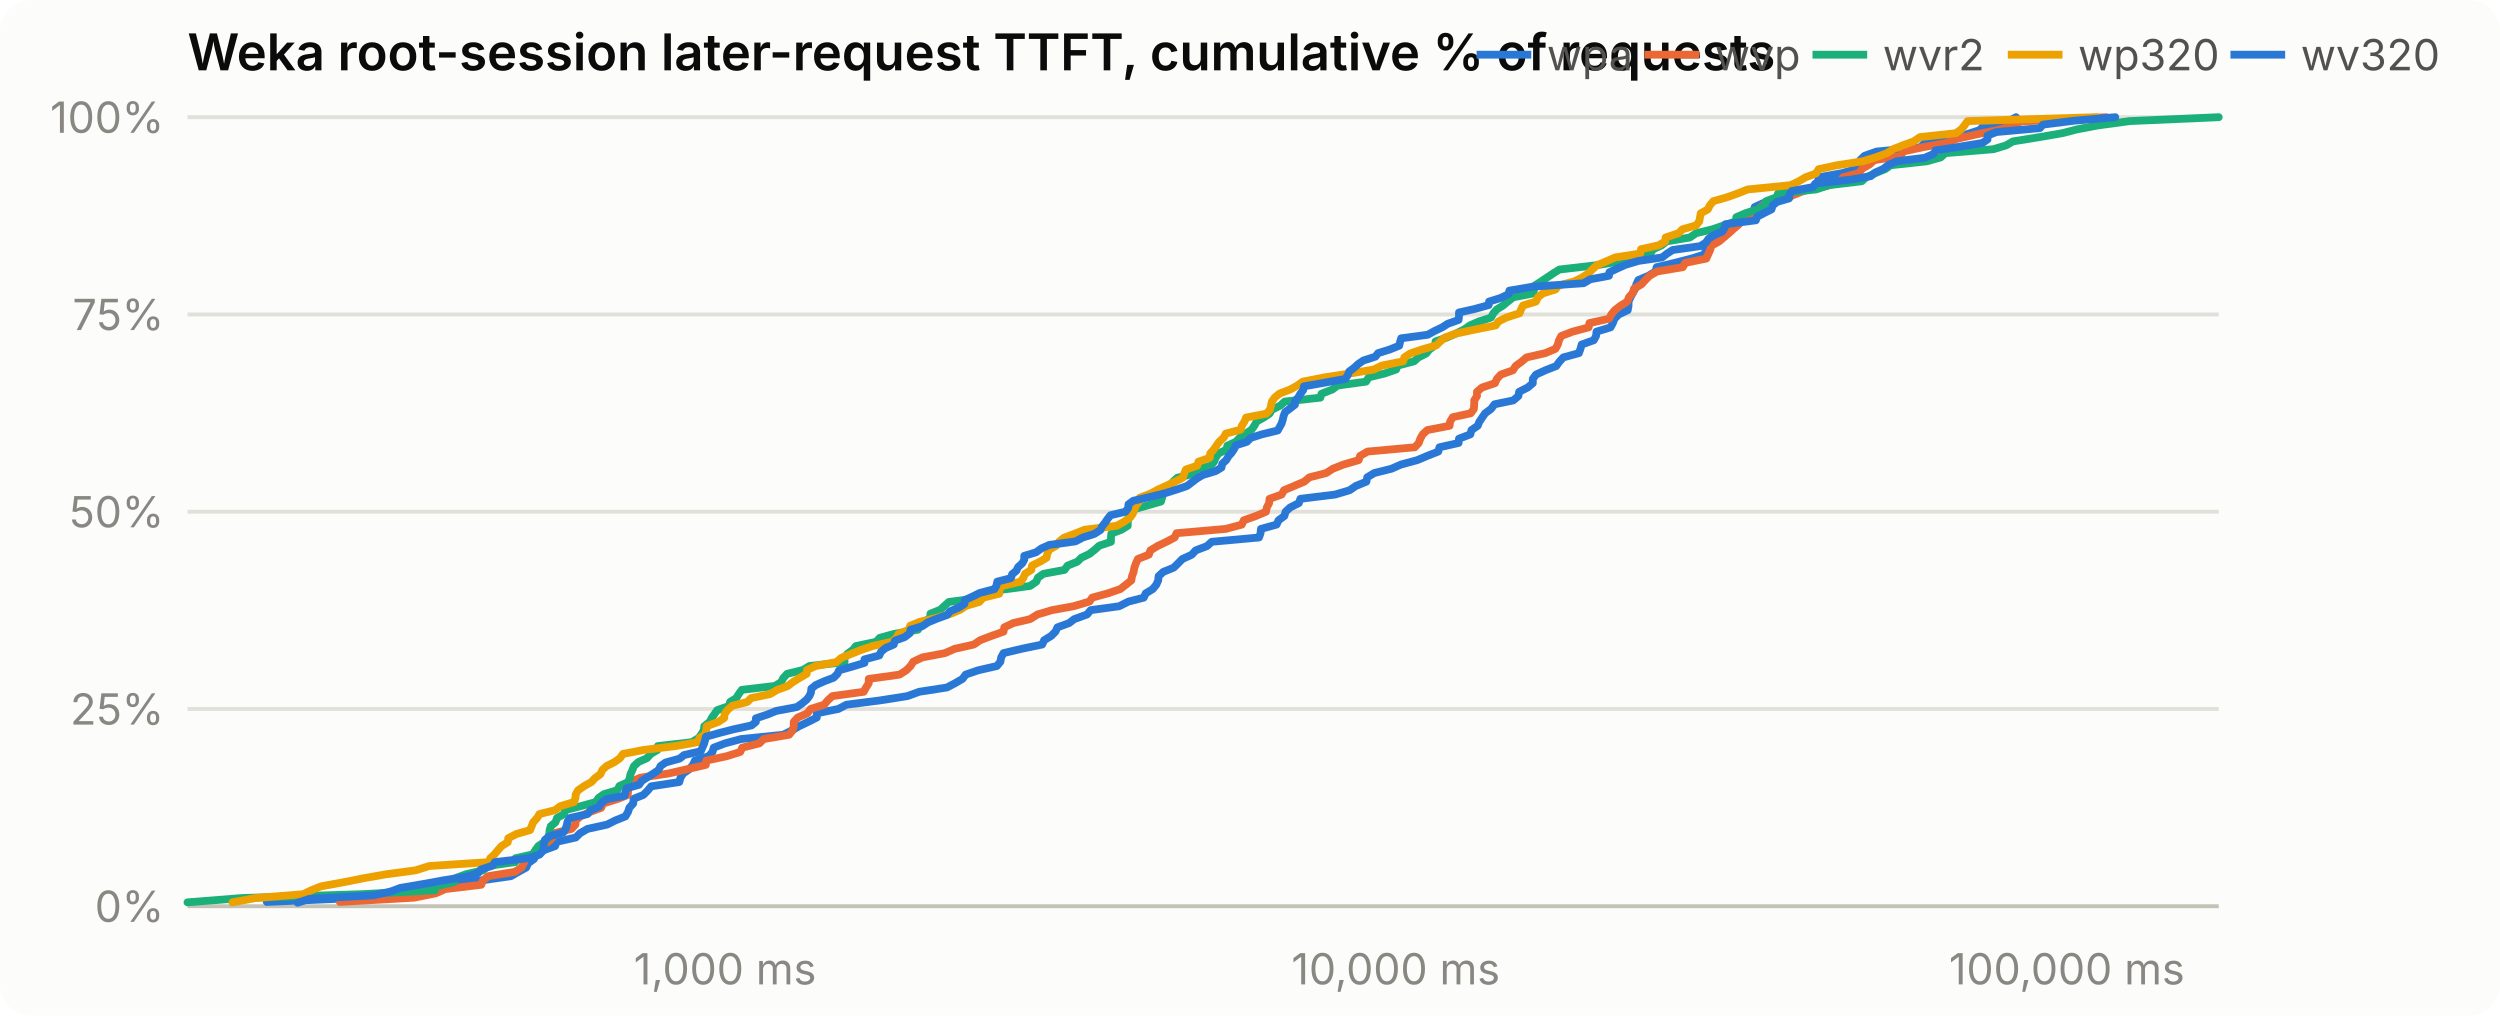
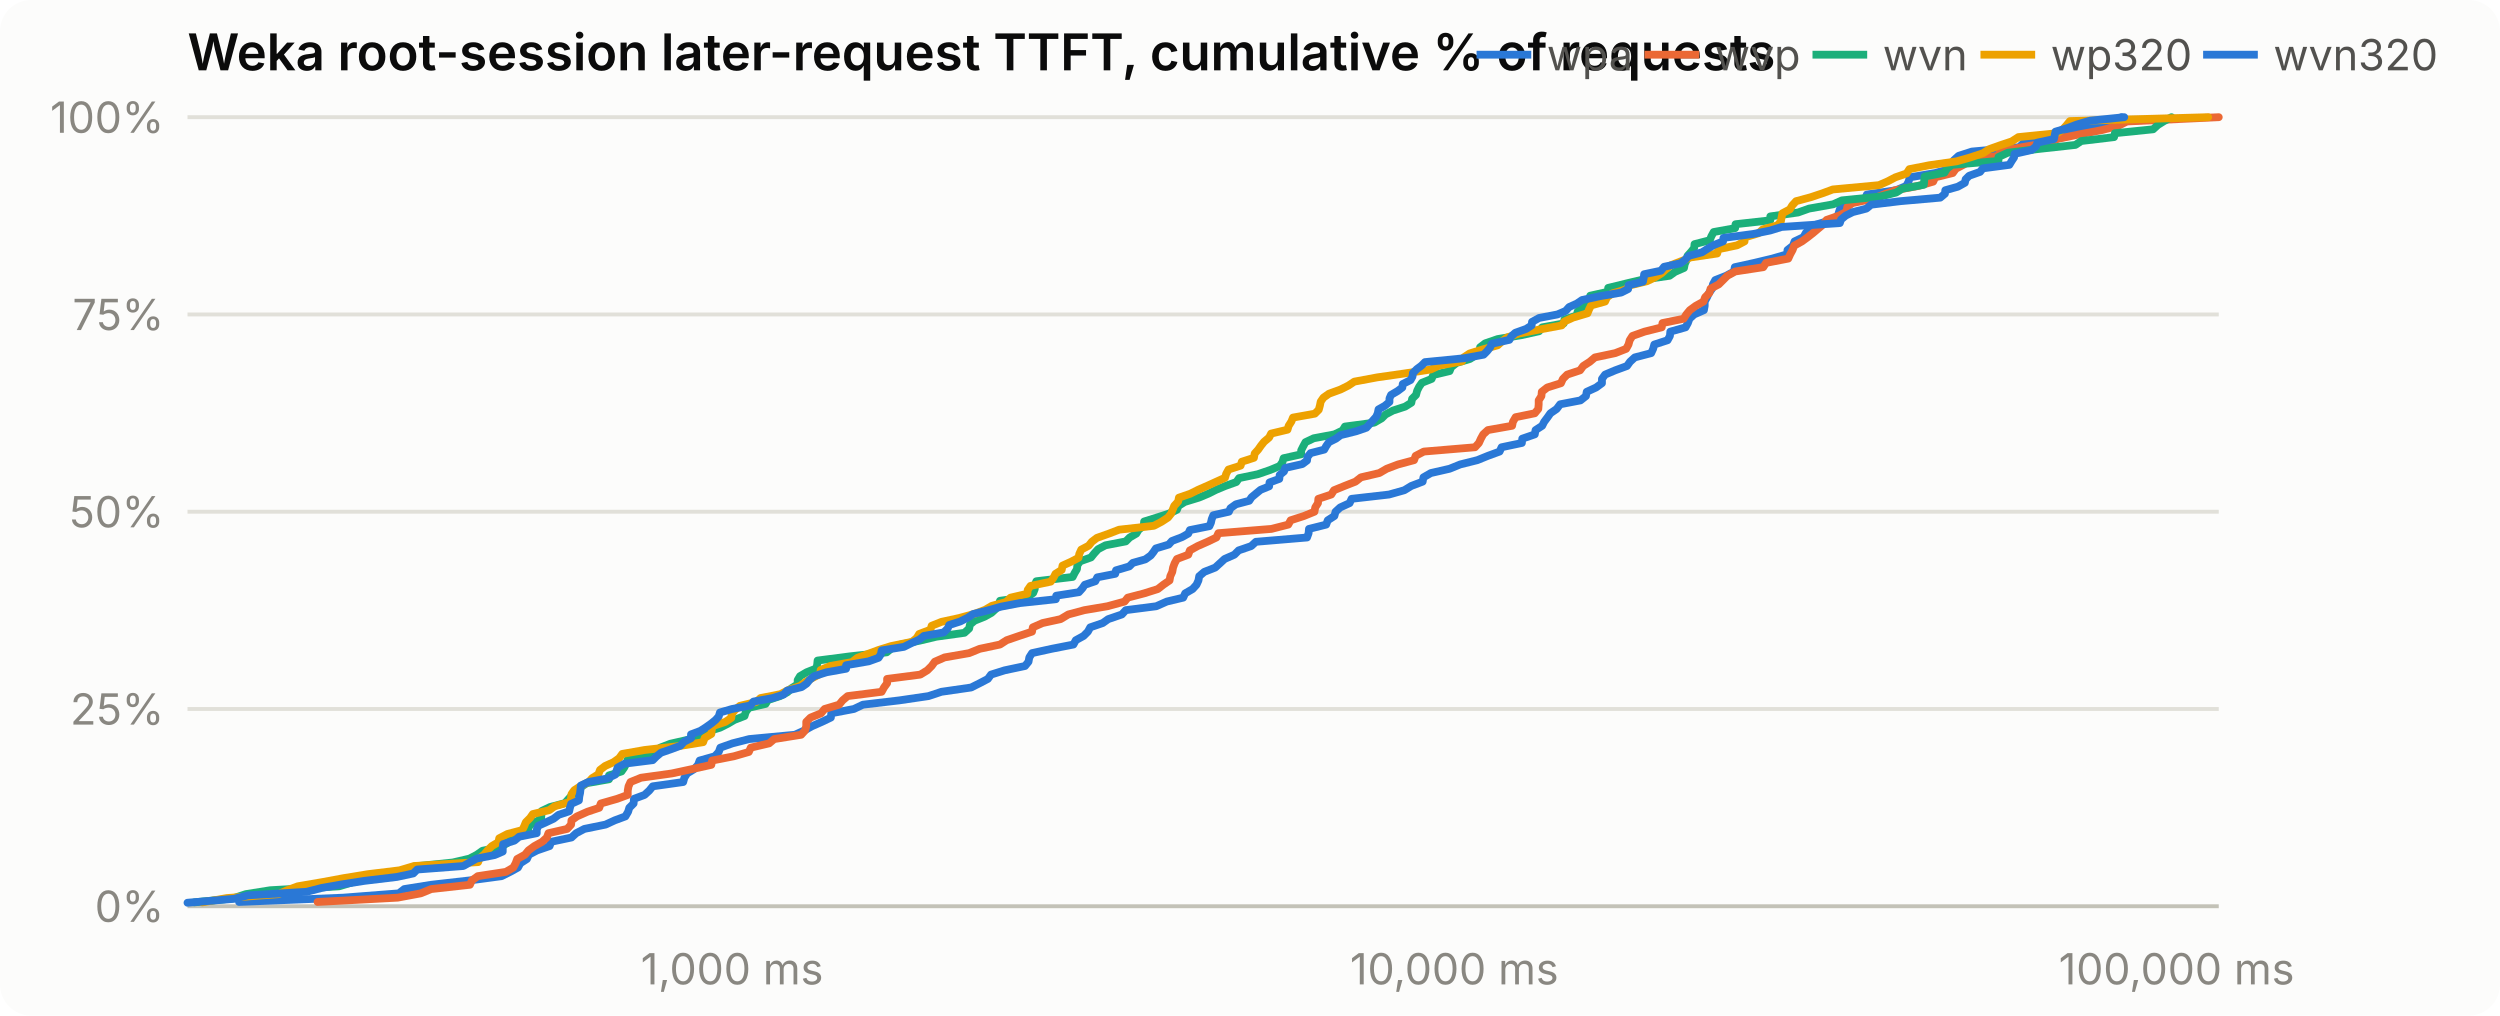
<svg xmlns="http://www.w3.org/2000/svg" viewBox="0 0 640 260" width="640" height="260" font-family="system-ui, -apple-system, Segoe UI, sans-serif" role="img" aria-label="Weka root-session later-request TTFT, cumulative % of requests">
  <rect width="640" height="260" rx="8" fill="#fcfcfb" />
  <text x="48" y="18" font-size="13" font-weight="600" fill="#0b0b0b">Weka root-session later-request TTFT, cumulative % of requests</text>
-   <line x1="571" x2="585" y1="14" y2="14" stroke="#2a78d6" stroke-width="2" />
-   <text x="589" y="18" font-size="11" fill="#52514e">wv320</text>
-   <line x1="514" x2="528" y1="14" y2="14" stroke="#eda100" stroke-width="2" />
-   <text x="532" y="18" font-size="11" fill="#52514e">wp320</text>
+   <line x1="564" x2="578" y1="14" y2="14" stroke="#2a78d6" stroke-width="2" />
+   <text x="582" y="18" font-size="11" fill="#52514e">wvn320</text>
+   <line x1="507" x2="521" y1="14" y2="14" stroke="#eda100" stroke-width="2" />
+   <text x="525" y="18" font-size="11" fill="#52514e">wp320</text>
  <line x1="464" x2="478" y1="14" y2="14" stroke="#1baf7a" stroke-width="2" />
-   <text x="482" y="18" font-size="11" fill="#52514e">wvr2</text>
+   <text x="482" y="18" font-size="11" fill="#52514e">wvn</text>
  <line x1="421" x2="435" y1="14" y2="14" stroke="#eb6834" stroke-width="2" />
  <text x="439" y="18" font-size="11" fill="#52514e">wvp</text>
  <line x1="378" x2="392" y1="14" y2="14" stroke="#2a78d6" stroke-width="2" />
  <text x="396" y="18" font-size="11" fill="#52514e">wpa</text>
  <line x1="48" x2="568" y1="232.0" y2="232.0" stroke="#c3c2b7" stroke-width="1" />
  <text x="42" y="236.0" text-anchor="end" font-size="11" fill="#898781">0%</text>
  <line x1="48" x2="568" y1="181.5" y2="181.5" stroke="#e1e0d9" stroke-width="1" />
  <text x="42" y="185.5" text-anchor="end" font-size="11" fill="#898781">25%</text>
  <line x1="48" x2="568" y1="131.0" y2="131.0" stroke="#e1e0d9" stroke-width="1" />
  <text x="42" y="135.0" text-anchor="end" font-size="11" fill="#898781">50%</text>
  <line x1="48" x2="568" y1="80.5" y2="80.5" stroke="#e1e0d9" stroke-width="1" />
  <text x="42" y="84.5" text-anchor="end" font-size="11" fill="#898781">75%</text>
  <line x1="48" x2="568" y1="30.0" y2="30.0" stroke="#e1e0d9" stroke-width="1" />
  <text x="42" y="34.0" text-anchor="end" font-size="11" fill="#898781">100%</text>
-   <text x="185.6" y="252" text-anchor="middle" font-size="11" fill="#898781">1,000 ms</text>
-   <text x="357.3" y="252" text-anchor="middle" font-size="11" fill="#898781">10,000 ms</text>
-   <text x="529.1" y="252" text-anchor="middle" font-size="11" fill="#898781">100,000 ms</text>
-   <path d="M68.3,230.9L93.1,229.8L106.3,228.7L107.6,227.6L114.0,226.5L123.0,225.4L130.8,224.3L132.7,223.2L134.7,222.1L135.2,221.0L136.7,219.9L137.2,218.8L139.1,217.7L142.1,216.6L142.5,215.5L147.4,214.4L148.5,213.3L150.4,212.2L155.4,211.1L157.6,210.0L160.1,209.0L160.8,207.8L161.1,206.8L162.1,205.7L162.2,204.5L164.7,203.5L165.8,202.4L166.7,201.3L173.9,200.2L174.2,199.1L174.9,198.0L176.5,196.9L177.4,195.8L177.9,194.7L181.4,193.6L182.4,192.5L182.7,191.4L185.6,190.3L189.7,189.2L200.5,188.1L202.7,187.0L204.6,185.9L206.9,184.8L209.1,183.7L209.1,182.6L214.6,181.5L216.7,180.4L225.3,179.3L232.3,178.2L235.3,177.1L242.4,176.0L244.5,174.9L246.4,173.8L247.2,172.7L250.4,171.6L255.2,170.5L256.1,169.4L256.3,168.3L256.9,167.2L261.5,166.1L266.8,165.0L267.3,163.9L269.1,162.8L270.2,161.7L270.7,160.6L273.7,159.5L275.0,158.5L278.3,157.3L279.2,156.2L286.5,155.2L288.9,154.0L292.8,153.0L293.3,151.9L295.1,150.8L296.0,149.7L296.5,148.6L296.6,147.5L297.8,146.4L300.5,145.3L301.6,144.2L302.7,143.1L305.1,142.0L306.1,140.9L309.0,139.8L310.2,138.7L322.3,137.6L322.7,136.5L322.8,135.4L326.8,134.3L327.3,133.2L328.8,132.1L329.1,131.0L330.3,129.9L332.5,128.8L332.9,127.7L341.8,126.6L345.5,125.5L347.1,124.4L349.8,123.3L350.0,122.2L351.8,121.1L356.2,120.0L358.7,118.9L362.8,117.8L365.4,116.7L368.2,115.6L368.5,114.5L373.4,113.4L373.5,112.3L376.4,111.2L376.7,110.1L378.3,109.0L378.7,108.0L379.5,106.8L380.2,105.8L381.7,104.7L382.6,103.5L387.4,102.5L388.7,101.4L388.9,100.3L391.1,99.2L392.4,98.1L392.4,97.0L393.2,95.9L395.6,94.8L398.4,93.7L399.2,92.6L400.2,91.5L404.2,90.4L404.6,89.3L404.9,88.2L408.0,87.1L408.6,86.0L408.7,84.9L412.3,83.8L412.9,82.7L413.3,81.6L414.4,80.5L416.7,79.4L416.9,78.3L416.9,77.2L417.4,76.1L418.0,75.0L418.6,73.9L418.9,72.8L419.4,71.7L422.0,70.6L423.8,69.5L424.1,68.4L428.7,67.3L433.0,66.2L436.5,65.1L436.6,64.0L437.9,62.9L438.2,61.8L440.4,60.7L441.0,59.6L441.9,58.5L443.4,57.5L447.1,56.3L448.6,55.2L448.9,54.2L449.2,53.0L451.4,52.0L455.1,50.9L455.4,49.8L462.4,48.7L464.9,47.6L465.4,46.5L465.6,45.4L471.7,44.3L475.3,43.2L475.9,42.1L476.2,41.0L477.3,39.9L480.4,38.8L491.7,37.7L492.7,36.6L497.3,35.5L503.4,34.4L506.8,33.3L507.8,32.2L514.1,31.1L516.1,30.0" fill="none" stroke="#2a78d6" stroke-width="2" stroke-linejoin="round" stroke-linecap="round" />
-   <path d="M87.0,230.9L106.0,229.8L111.5,228.7L114.0,227.6L123.2,226.5L123.6,225.4L125.0,224.3L131.8,223.2L133.5,222.1L134.1,221.0L134.4,219.9L136.3,218.8L137.1,217.7L138.6,216.6L140.4,215.5L141.5,214.4L141.9,213.3L146.3,212.2L147.3,211.1L147.4,210.0L148.6,209.0L151.2,207.8L153.9,206.8L154.4,205.7L158.2,204.5L160.7,203.5L160.8,202.4L160.9,201.3L161.4,200.2L163.9,199.1L171.2,198.0L176.0,196.9L180.7,195.8L180.8,194.7L186.0,193.6L189.5,192.5L190.0,191.4L194.4,190.3L195.5,189.2L202.0,188.1L202.9,187.0L203.2,185.9L203.2,184.8L204.2,183.7L206.7,182.6L207.5,181.5L211.0,180.4L211.9,179.3L213.1,178.2L221.1,177.1L221.7,176.0L222.4,174.9L222.4,173.8L230.3,172.7L232.0,171.6L233.1,170.5L233.8,169.4L236.1,168.3L241.9,167.2L244.4,166.1L249.3,165.0L250.9,163.9L253.8,162.8L256.9,161.7L257.1,160.6L259.4,159.5L263.7,158.5L265.6,157.3L269.3,156.2L274.8,155.2L278.9,154.0L279.6,153.0L283.6,151.9L286.8,150.8L288.2,149.7L289.6,148.6L289.8,147.5L290.2,146.4L290.4,145.3L290.8,144.2L291.3,143.1L294.1,142.0L294.5,140.9L296.3,139.8L298.6,138.7L300.7,137.6L301.2,136.5L313.8,135.4L317.9,134.3L318.4,133.2L321.5,132.1L324.1,131.0L324.3,129.9L324.9,128.8L325.0,127.7L328.1,126.6L328.7,125.5L331.3,124.4L333.9,123.3L335.2,122.2L339.5,121.1L341.2,120.0L344.0,118.9L347.8,117.8L348.2,116.7L350.1,115.6L362.2,114.5L363.2,113.4L363.6,112.3L364.2,111.2L365.4,110.1L371.1,109.0L371.2,108.0L371.9,106.8L376.5,105.8L377.3,104.7L377.4,103.5L377.4,102.5L378.1,101.4L378.1,100.3L379.4,99.2L382.7,98.1L383.2,97.0L384.2,95.9L387.3,94.8L388.0,93.7L389.5,92.6L390.8,91.5L395.6,90.4L398.2,89.3L398.8,88.2L399.1,87.1L399.7,86.0L402.6,84.9L406.7,83.8L406.9,82.7L411.9,81.6L412.5,80.5L413.4,79.4L414.8,78.3L416.6,77.2L417.0,76.1L418.0,75.0L418.3,73.9L420.2,72.8L421.2,71.7L422.3,70.6L424.2,69.5L430.8,68.4L431.4,67.3L436.8,66.2L437.3,65.1L437.8,64.0L438.1,62.9L440.1,61.8L441.4,60.7L442.7,59.6L443.9,58.5L445.1,57.5L445.9,56.3L448.8,55.2L450.6,54.2L450.8,53.0L452.0,52.0L456.9,50.9L459.4,49.8L462.2,48.7L467.7,47.6L471.2,46.5L471.8,45.4L475.9,44.3L476.7,43.2L478.6,42.1L479.8,41.0L486.7,39.9L487.1,38.8L492.2,37.7L498.2,36.6L501.1,35.5L506.0,34.4L511.4,33.3L515.3,32.2L517.3,31.1L539.2,30.0" fill="none" stroke="#eb6834" stroke-width="2" stroke-linejoin="round" stroke-linecap="round" />
-   <path d="M48.0,231.0L61.9,229.9L92.9,228.9L111.3,227.9L111.6,226.9L116.3,225.8L116.6,224.8L119.3,223.8L123.7,222.8L124.8,221.7L131.9,220.7L132.0,219.7L136.5,218.7L137.1,217.6L137.8,216.6L139.3,215.6L140.3,214.6L140.6,213.5L140.7,212.5L141.0,211.5L142.2,210.5L142.6,209.4L144.4,208.4L144.7,207.4L148.6,206.4L152.6,205.3L153.2,204.3L154.6,203.3L158.0,202.3L158.6,201.2L160.8,200.2L161.2,199.2L161.4,198.2L161.9,197.1L162.3,196.1L163.4,195.1L165.6,194.1L166.6,193.0L168.3,192.0L168.4,191.0L177.1,190.0L178.9,188.9L179.6,187.9L180.2,186.9L180.3,185.9L181.7,184.8L182.2,183.8L182.9,182.8L183.6,181.8L186.7,180.7L186.9,179.7L188.5,178.7L189.1,177.7L189.9,176.6L198.4,175.6L200.0,174.6L200.5,173.6L201.5,172.5L205.6,171.5L207.2,170.5L216.2,169.5L216.2,168.4L216.9,167.4L218.3,166.4L219.1,165.4L224.3,164.3L225.2,163.3L228.8,162.3L235.0,161.2L235.6,160.2L236.5,159.2L238.1,158.2L238.2,157.1L240.7,156.1L241.8,155.1L242.9,154.1L251.5,153.0L253.9,152.0L256.2,151.0L263.7,150.0L265.3,148.9L265.7,147.9L267.1,146.9L272.5,145.9L273.3,144.8L275.8,143.8L276.8,142.8L278.9,141.8L280.3,140.7L281.4,139.7L284.4,138.7L284.4,137.7L284.5,136.6L287.1,135.6L288.7,134.6L288.7,133.6L288.9,132.5L289.6,131.5L289.8,130.5L293.4,129.5L297.2,128.4L297.5,127.4L297.7,126.4L299.4,125.4L299.5,124.3L300.3,123.3L301.4,122.3L305.5,121.3L306.3,120.2L310.0,119.2L310.8,118.2L311.2,117.2L311.9,116.1L314.0,115.1L314.2,114.1L316.4,113.1L317.4,112.0L318.9,111.0L320.4,110.0L321.1,109.0L321.7,107.9L323.5,106.9L325.0,105.9L325.6,104.9L327.8,103.8L328.9,102.8L338.0,101.8L338.3,100.8L341.1,99.7L342.4,98.7L349.7,97.7L350.4,96.6L354.5,95.6L357.4,94.6L357.8,93.6L362.0,92.5L363.1,91.5L365.1,90.5L365.9,89.5L367.4,88.4L367.5,87.4L370.4,86.4L372.7,85.4L374.9,84.3L376.3,83.3L378.6,82.3L381.7,81.3L382.3,80.2L383.2,79.2L384.8,78.2L386.0,77.2L387.4,76.1L392.6,75.1L392.7,74.1L392.9,73.1L394.6,72.0L396.1,71.0L397.6,70.0L399.2,69.0L408.6,67.9L415.0,66.9L417.1,65.9L422.5,64.9L423.2,63.8L425.4,62.8L426.6,61.8L432.6,60.8L434.2,59.7L438.4,58.7L441.3,57.7L444.3,56.7L444.5,55.6L446.8,54.6L449.9,53.6L451.7,52.6L452.1,51.5L454.8,50.5L455.2,49.5L464.9,48.5L468.2,47.4L476.6,46.4L477.7,45.4L479.9,44.4L482.6,43.3L484.0,42.3L493.2,41.3L496.8,40.3L498.0,39.2L510.3,38.2L513.6,37.2L515.3,36.2L522.1,35.1L527.9,34.1L531.8,33.1L537.1,32.1L545.2,31.0L568.0,30.0" fill="none" stroke="#1baf7a" stroke-width="2" stroke-linejoin="round" stroke-linecap="round" />
-   <path d="M59.5,231.0L65.4,229.9L77.7,228.9L79.7,227.9L82.2,226.9L88.2,225.8L93.2,224.8L98.9,223.8L106.4,222.8L109.9,221.7L125.2,220.7L125.5,219.7L126.6,218.7L127.5,217.6L128.4,216.6L130.0,215.6L130.1,214.6L132.2,213.5L135.7,212.5L136.1,211.5L136.5,210.5L137.5,209.4L138.1,208.4L142.1,207.4L143.4,206.4L147.0,205.3L147.3,204.3L147.4,203.3L148.0,202.3L149.6,201.2L151.4,200.2L152.3,199.2L153.7,198.2L154.2,197.1L155.3,196.1L157.3,195.1L158.7,194.1L159.5,193.0L164.7,192.0L172.9,191.0L178.6,190.0L179.1,188.9L180.6,187.9L180.8,186.9L180.9,185.9L183.9,184.8L185.4,183.8L185.5,182.8L186.2,181.8L187.4,180.7L191.3,179.7L192.3,178.7L197.1,177.7L199.0,176.6L201.7,175.6L203.0,174.6L204.6,173.6L206.5,172.5L206.6,171.5L208.8,170.5L214.1,169.5L215.4,168.4L217.9,167.4L220.4,166.4L223.3,165.4L228.3,164.3L229.5,163.3L230.0,162.3L232.7,161.2L233.0,160.2L235.4,159.2L239.6,158.2L243.4,157.1L245.8,156.1L247.3,155.1L250.7,154.1L251.7,153.0L255.8,152.0L255.8,151.0L256.6,150.0L261.3,148.9L262.0,147.9L262.4,146.9L264.0,145.9L264.2,144.8L266.2,143.8L267.9,142.8L268.1,141.8L268.6,140.7L270.4,139.7L271.1,138.7L272.3,137.7L275.2,136.6L277.7,135.6L285.9,134.6L287.7,133.6L289.3,132.5L290.0,131.5L290.4,130.5L290.8,129.5L291.6,128.4L291.8,127.4L294.5,126.4L296.3,125.4L298.7,124.3L300.8,123.3L302.8,122.3L303.1,121.3L303.6,120.2L306.5,119.2L306.8,118.2L309.7,117.2L309.8,116.1L310.7,115.1L311.4,114.1L312.1,113.1L313.3,112.0L313.8,111.0L317.6,110.0L317.9,109.0L318.6,107.9L319.0,106.9L324.2,105.9L325.1,104.9L325.4,103.8L325.6,102.8L326.3,101.8L327.5,100.8L330.3,99.7L332.1,98.7L333.5,97.7L339.1,96.6L345.6,95.6L351.7,94.6L353.7,93.6L359.2,92.5L359.5,91.5L361.0,90.5L363.9,89.5L367.7,88.4L368.7,87.4L369.9,86.4L372.7,85.4L377.9,84.3L382.9,83.3L383.6,82.3L385.6,81.3L389.0,80.2L389.4,79.2L389.9,78.2L393.2,77.2L393.7,76.1L395.0,75.1L398.2,74.1L399.0,73.1L403.1,72.0L405.1,71.0L406.6,70.0L407.6,69.0L408.8,67.9L411.2,66.9L413.5,65.9L419.9,64.9L420.1,63.8L424.6,62.8L426.3,61.8L426.4,60.8L429.7,59.7L430.7,58.7L434.2,57.7L435.0,56.7L435.2,55.6L435.4,54.6L437.2,53.6L437.7,52.6L438.6,51.5L442.1,50.5L444.9,49.5L447.4,48.5L458.4,47.4L460.5,46.4L462.2,45.4L464.9,44.4L465.6,43.3L470.3,42.3L476.8,41.3L480.1,40.3L483.1,39.2L484.6,38.2L487.1,37.2L489.9,36.2L491.5,35.1L500.7,34.1L502.1,33.1L502.9,32.1L503.7,31.0L536.7,30.0" fill="none" stroke="#eda100" stroke-width="2" stroke-linejoin="round" stroke-linecap="round" />
-   <path d="M76.2,231.1L79.2,230.1L95.6,229.2L100.1,228.2L102.5,227.3L108.4,226.3L113.3,225.4L119.6,224.4L122.4,223.5L123.1,222.6L126.1,221.6L126.7,220.7L135.2,219.7L138.1,218.8L139.0,217.8L139.2,216.9L139.2,216.0L139.5,215.0L140.6,214.1L144.2,213.1L144.8,212.2L145.1,211.2L145.3,210.3L145.9,209.4L150.4,208.4L151.1,207.5L153.4,206.5L153.9,205.6L155.2,204.6L159.9,203.7L160.1,202.7L160.4,201.8L163.6,200.9L164.3,199.9L165.7,199.0L167.3,198.0L168.6,197.1L169.1,196.1L170.4,195.2L174.0,194.2L175.1,193.3L179.4,192.3L179.8,191.4L180.2,190.5L180.5,189.5L180.7,188.6L184.3,187.6L187.8,186.7L192.4,185.7L193.5,184.8L193.5,183.9L196.5,182.9L198.7,182.0L204.0,181.0L205.3,180.1L206.5,179.1L207.2,178.2L207.6,177.3L207.7,176.3L208.8,175.4L211.0,174.4L213.4,173.5L214.4,172.5L214.8,171.6L218.0,170.7L221.3,169.7L221.3,168.8L225.1,167.8L225.5,166.9L226.7,165.9L228.8,165.0L229.1,164.0L231.6,163.1L232.9,162.1L233.1,161.2L236.1,160.3L237.6,159.3L239.8,158.4L242.5,157.4L243.2,156.5L245.5,155.5L246.9,154.6L247.0,153.6L249.0,152.7L250.8,151.8L254.6,150.8L255.1,149.9L255.3,148.9L258.8,148.0L259.1,147.0L260.2,146.1L260.6,145.2L261.7,144.2L262.2,143.3L262.2,142.3L265.2,141.4L266.6,140.4L268.6,139.5L275.3,138.6L277.2,137.6L280.1,136.7L281.7,135.7L282.1,134.8L282.9,133.8L283.5,132.9L284.3,131.9L288.1,131.0L288.8,130.1L288.9,129.1L290.1,128.2L294.5,127.2L298.1,126.3L301.3,125.3L303.9,124.4L305.2,123.4L306.4,122.5L307.9,121.6L311.2,120.6L312.7,119.7L312.9,118.7L313.9,117.8L314.5,116.8L315.3,115.9L315.9,115.0L316.4,114.0L319.2,113.1L320.2,112.1L323.0,111.2L327.1,110.2L327.6,109.3L328.1,108.4L328.4,107.4L328.6,106.5L329.0,105.5L330.2,104.6L331.5,103.6L331.5,102.7L332.4,101.7L332.9,100.8L333.6,99.9L333.8,98.9L338.9,98.0L344.4,97.0L345.0,96.1L345.4,95.1L346.6,94.2L347.7,93.2L349.0,92.3L352.1,91.3L352.8,90.4L355.7,89.5L358.2,88.5L358.4,87.6L358.7,86.6L365.5,85.7L367.3,84.7L369.2,83.8L370.6,82.9L373.4,81.9L373.5,81.0L373.5,80.0L377.5,79.1L381.1,78.1L381.2,77.2L384.1,76.3L386.2,75.3L386.4,74.4L392.3,73.4L405.4,72.5L407.1,71.5L411.9,70.6L412.0,69.7L414.1,68.7L416.1,67.8L419.4,66.8L425.5,65.9L426.8,64.9L428.2,64.0L435.3,63.0L436.7,62.1L437.4,61.1L438.7,60.2L440.9,59.3L441.5,58.3L441.7,57.4L449.5,56.4L449.8,55.5L451.7,54.5L453.5,53.6L453.8,52.6L454.9,51.7L458.0,50.8L458.1,49.8L458.7,48.9L464.1,47.9L464.7,47.0L473.7,46.0L478.9,45.1L480.0,44.2L482.2,43.2L483.3,42.3L485.5,41.3L492.7,40.4L495.0,39.4L495.5,38.5L501.4,37.6L507.5,36.6L508.8,35.7L508.8,34.7L511.1,33.8L522.2,32.8L523.0,31.9L531.0,30.9L541.5,30.0" fill="none" stroke="#2a78d6" stroke-width="2" stroke-linejoin="round" stroke-linecap="round" />
+   <text x="187.4" y="252" text-anchor="middle" font-size="11" fill="#898781">1,000 ms</text>
+   <text x="372.3" y="252" text-anchor="middle" font-size="11" fill="#898781">10,000 ms</text>
+   <text x="557.2" y="252" text-anchor="middle" font-size="11" fill="#898781">100,000 ms</text>
+   <path d="M61.2,230.9L87.9,229.8L102.1,228.7L103.5,227.6L110.4,226.5L120.1,225.4L128.4,224.3L130.6,223.2L132.6,222.1L133.2,221.0L134.9,219.9L135.4,218.8L137.5,217.7L140.7,216.6L141.1,215.5L146.3,214.4L147.5,213.3L149.6,212.2L155.0,211.1L157.4,210.0L160.1,209.0L160.8,207.8L161.1,206.8L162.2,205.7L162.3,204.5L165.0,203.5L166.2,202.4L167.1,201.3L174.9,200.2L175.2,199.1L175.9,198.0L177.7,196.9L178.7,195.8L179.1,194.7L183.0,193.6L184.0,192.5L184.4,191.4L187.5,190.3L191.8,189.2L203.5,188.1L205.9,187.0L207.9,185.9L210.4,184.8L212.7,183.7L212.8,182.6L218.6,181.5L220.9,180.4L230.2,179.3L237.7,178.2L241.0,177.1L248.6,176.0L250.8,174.9L252.9,173.8L253.7,172.7L257.2,171.6L262.4,170.5L263.3,169.4L263.5,168.3L264.2,167.2L269.2,166.1L274.8,165.0L275.4,163.9L277.4,162.8L278.5,161.7L279.1,160.6L282.3,159.5L283.7,158.5L287.2,157.3L288.2,156.2L296.0,155.2L298.7,154.0L302.9,153.0L303.4,151.9L305.3,150.8L306.3,149.7L306.8,148.6L307.0,147.5L308.3,146.4L311.1,145.3L312.3,144.2L313.5,143.1L316.0,142.0L317.1,140.9L320.3,139.8L321.5,138.7L334.6,137.6L335.0,136.5L335.1,135.4L339.5,134.3L339.9,133.2L341.6,132.1L341.9,131.0L343.1,129.9L345.5,128.8L346.0,127.7L355.6,126.6L359.5,125.5L361.3,124.4L364.2,123.3L364.4,122.2L366.3,121.1L371.1,120.0L373.8,118.9L378.2,117.8L380.9,116.7L383.9,115.6L384.4,114.5L389.6,113.4L389.7,112.3L392.9,111.2L393.1,110.1L394.8,109.0L395.3,108.0L396.2,106.8L396.9,105.8L398.5,104.7L399.4,103.5L404.6,102.5L406.0,101.4L406.2,100.3L408.6,99.2L410.1,98.1L410.1,97.0L410.9,95.9L413.5,94.8L416.5,93.7L417.3,92.6L418.5,91.5L422.7,90.4L423.2,89.3L423.5,88.2L426.9,87.1L427.5,86.0L427.6,84.9L431.5,83.8L432.1,82.7L432.5,81.6L433.7,80.5L436.2,79.4L436.4,78.3L436.4,77.2L437.0,76.1L437.5,75.0L438.3,73.9L438.5,72.8L439.1,71.7L441.9,70.6L443.9,69.5L444.1,68.4L449.1,67.3L453.7,66.2L457.5,65.1L457.6,64.0L459.0,62.9L459.4,61.8L461.7,60.7L462.3,59.6L463.3,58.5L464.9,57.5L468.9,56.3L470.5,55.2L470.8,54.2L471.2,53.0L473.6,52.0L477.5,50.9L477.9,49.8L485.4,48.7L488.0,47.6L488.6,46.5L488.9,45.4L495.4,44.3L499.3,43.2L499.9,42.1L500.2,41.0L501.4,39.9L504.8,38.8L516.9,37.7L518.0,36.6L523.0,35.5L529.5,34.4L533.2,33.3L534.3,32.2L541.0,31.1L543.1,30.0" fill="none" stroke="#2a78d6" stroke-width="2" stroke-linejoin="round" stroke-linecap="round" />
+   <path d="M81.3,230.9L101.8,229.8L107.7,228.7L110.4,227.6L120.3,226.5L120.8,225.4L122.3,224.3L129.5,223.2L131.4,222.1L132.0,221.0L132.4,219.9L134.4,218.8L135.3,217.7L136.8,216.6L138.8,215.5L140.0,214.4L140.4,213.3L145.2,212.2L146.2,211.1L146.3,210.0L147.7,209.0L150.4,207.8L153.4,206.8L153.8,205.7L158.0,204.5L160.7,203.5L160.7,202.4L160.9,201.3L161.4,200.2L164.1,199.1L172.0,198.0L177.1,196.9L182.1,195.8L182.3,194.7L187.9,193.6L191.7,192.5L192.2,191.4L196.9,190.3L198.2,189.2L205.1,188.1L206.1,187.0L206.4,185.9L206.4,184.8L207.5,183.7L210.2,182.6L211.1,181.5L214.8,180.4L215.7,179.3L217.0,178.2L225.7,177.1L226.3,176.0L227.1,174.9L227.1,173.8L235.6,172.7L237.4,171.6L238.5,170.5L239.3,169.4L241.8,168.3L248.1,167.2L250.8,166.1L256.0,165.0L257.7,163.9L260.9,162.8L264.2,161.7L264.4,160.6L266.9,159.5L271.5,158.5L273.5,157.3L277.6,156.2L283.5,155.2L287.9,154.0L288.7,153.0L292.9,151.9L296.4,150.8L297.8,149.7L299.4,148.6L299.6,147.5L300.1,146.4L300.3,145.3L300.7,144.2L301.3,143.1L304.2,142.0L304.6,140.9L306.6,139.8L309.1,138.7L311.4,137.6L311.9,136.5L325.5,135.4L329.8,134.3L330.4,133.2L333.8,132.1L336.5,131.0L336.7,129.9L337.4,128.8L337.5,127.7L340.8,126.6L341.5,125.5L344.2,124.4L347.0,123.3L348.4,122.2L353.1,121.1L355.0,120.0L357.9,118.9L362.0,117.8L362.4,116.7L364.5,115.6L377.6,114.5L378.6,113.4L379.1,112.3L379.7,111.2L380.9,110.1L387.1,109.0L387.3,108.0L388.0,106.8L392.9,105.8L393.8,104.7L393.9,103.5L393.9,102.5L394.6,101.4L394.7,100.3L396.1,99.2L399.6,98.1L400.1,97.0L401.2,95.9L404.5,94.8L405.3,93.7L407.0,92.6L408.3,91.5L413.5,90.4L416.3,89.3L416.9,88.2L417.2,87.1L417.9,86.0L421.0,84.9L425.4,83.8L425.6,82.7L431.0,81.6L431.7,80.5L432.6,79.4L434.1,78.3L436.1,77.2L436.5,76.1L437.6,75.0L437.9,73.9L440.0,72.8L441.1,71.7L442.2,70.6L444.2,69.5L451.4,68.4L452.1,67.3L457.8,66.2L458.3,65.1L458.9,64.0L459.3,62.9L461.3,61.8L462.8,60.7L464.2,59.6L465.5,58.5L466.7,57.5L467.6,56.3L470.8,55.2L472.7,54.2L472.9,53.0L474.2,52.0L479.4,50.9L482.2,49.8L485.1,48.7L491.1,47.6L494.9,46.5L495.4,45.4L499.9,44.3L500.7,43.2L502.8,42.1L504.1,41.0L511.5,39.9L512.0,38.8L517.5,37.7L523.9,36.6L527.0,35.5L532.3,34.4L538.1,33.3L542.3,32.2L544.5,31.1L568.0,30.0" fill="none" stroke="#eb6834" stroke-width="2" stroke-linejoin="round" stroke-linecap="round" />
+   <path d="M49.8,231.0L59.6,230.0L62.9,228.9L69.2,227.9L86.8,226.9L90.1,225.9L91.6,224.9L98.3,223.9L105.2,222.9L106.1,221.8L115.9,220.8L120.2,219.8L122.1,218.8L123.5,217.8L128.3,216.8L129.9,215.8L129.9,214.7L134.5,213.7L135.2,212.7L135.3,211.7L136.4,210.7L138.5,209.7L138.6,208.6L138.7,207.6L140.8,206.6L144.6,205.6L145.5,204.6L146.4,203.6L147.9,202.6L148.7,201.5L150.2,200.5L155.9,199.5L155.9,198.5L159.1,197.5L159.8,196.5L160.3,195.5L160.7,194.4L166.6,193.4L168.0,192.4L169.0,191.4L171.6,190.4L176.0,189.4L179.5,188.3L181.0,187.3L184.3,186.3L186.3,185.3L188.0,184.3L190.6,183.3L190.9,182.3L191.7,181.2L196.0,180.2L196.6,179.2L199.7,178.2L201.6,177.2L202.6,176.2L204.2,175.2L204.2,174.1L204.8,173.1L206.5,172.1L209.0,171.1L209.2,170.1L209.3,169.1L217.8,168.0L227.0,167.0L228.2,166.0L230.6,165.0L235.5,164.0L239.7,163.0L246.9,162.0L248.1,160.9L248.3,159.9L249.5,158.9L252.0,157.9L253.8,156.9L254.9,155.9L255.7,154.9L256.0,153.8L263.1,152.8L264.5,151.8L264.9,150.8L264.9,149.8L265.3,148.8L274.6,147.7L275.1,146.7L275.7,145.7L275.8,144.7L276.5,143.7L279.3,142.7L280.1,141.7L281.1,140.6L283.0,139.6L288.2,138.6L289.2,137.6L290.9,136.6L291.5,135.6L292.8,134.6L292.9,133.5L296.1,132.5L299.2,131.5L301.3,130.5L301.7,129.5L303.3,128.5L306.9,127.4L309.3,126.4L311.3,125.4L313.7,124.4L316.5,123.4L317.2,122.4L322.0,121.4L325.2,120.3L327.6,119.3L328.3,118.3L328.6,117.3L333.1,116.3L333.1,115.3L333.6,114.3L334.2,113.2L336.3,112.2L341.6,111.2L343.7,110.2L344.3,109.2L351.8,108.2L353.7,107.1L354.7,106.1L356.6,105.1L359.7,104.1L361.3,103.1L361.5,102.1L362.5,101.1L362.8,100.0L363.3,99.0L364.0,98.0L366.5,97.0L366.9,96.0L371.1,95.0L371.5,94.0L372.9,92.9L376.3,91.9L377.8,90.9L378.9,89.9L378.9,88.9L380.2,87.9L383.4,86.8L389.5,85.8L394.0,84.8L394.8,83.8L400.3,82.8L400.5,81.8L403.6,80.8L403.9,79.7L405.0,78.7L406.6,77.7L407.0,76.7L407.1,75.7L411.6,74.7L411.7,73.7L416.2,72.6L420.4,71.6L427.4,70.6L428.8,69.6L431.1,68.6L431.3,67.6L431.8,66.5L432.0,65.5L432.9,64.5L433.7,63.5L433.8,62.5L437.7,61.5L438.1,60.5L438.7,59.4L444.2,58.4L444.3,57.4L453.2,56.4L453.2,55.4L460.3,54.4L463.1,53.4L469.3,52.3L471.5,51.3L481.4,50.3L485.4,49.3L487.0,48.3L492.5,47.3L492.6,46.2L492.7,45.2L497.8,44.2L498.4,43.2L499.7,42.2L511.6,41.2L511.6,40.2L514.0,39.1L522.2,38.1L531.3,37.1L532.8,36.1L541.2,35.1L541.4,34.1L551.2,33.1L552.4,32.0L554.0,31.0L555.9,30.0" fill="none" stroke="#1baf7a" stroke-width="2" stroke-linejoin="round" stroke-linecap="round" />
+   <path d="M51.8,231.0L58.1,229.9L71.3,228.9L73.5,227.9L76.2,226.9L82.6,225.8L88.0,224.8L94.1,223.8L102.3,222.8L106.0,221.7L122.4,220.7L122.8,219.7L124.0,218.7L124.9,217.6L125.9,216.6L127.6,215.6L127.8,214.6L129.9,213.5L133.7,212.5L134.2,211.5L134.6,210.5L135.7,209.4L136.4,208.4L140.6,207.4L142.0,206.4L145.9,205.3L146.2,204.3L146.3,203.3L147.0,202.3L148.7,201.2L150.7,200.2L151.6,199.2L153.2,198.2L153.6,197.1L154.9,196.1L157.1,195.1L158.5,194.1L159.3,193.0L165.0,192.0L173.8,191.0L180.0,190.0L180.4,188.9L182.1,187.9L182.2,186.9L182.4,185.9L185.7,184.8L187.2,183.8L187.3,182.8L188.1,181.8L189.4,180.7L193.6,179.7L194.7,178.7L199.8,177.7L201.9,176.6L204.8,175.6L206.2,174.6L207.9,173.6L210.0,172.5L210.1,171.5L212.5,170.5L218.1,169.5L219.5,168.4L222.2,167.4L224.9,166.4L228.1,165.4L233.5,164.3L234.7,163.3L235.3,162.3L238.2,161.2L238.5,160.2L241.0,159.2L245.6,158.2L249.6,157.1L252.2,156.1L253.9,155.1L257.6,154.1L258.7,153.0L263.0,152.0L263.1,151.0L263.8,150.0L269.0,148.9L269.7,147.9L270.2,146.9L271.8,145.9L272.0,144.8L274.2,143.8L276.1,142.8L276.3,141.8L276.8,140.7L278.7,139.7L279.5,138.7L280.8,137.7L283.9,136.6L286.5,135.6L295.4,134.6L297.3,133.6L299.0,132.5L299.8,131.5L300.2,130.5L300.6,129.5L301.6,128.4L301.8,127.4L304.7,126.4L306.7,125.4L309.2,124.3L311.4,123.3L313.6,122.3L313.9,121.3L314.5,120.2L317.6,119.2L317.9,118.2L321.0,117.2L321.2,116.1L322.1,115.1L322.8,114.1L323.6,113.1L324.9,112.0L325.4,111.0L329.6,110.0L329.9,109.0L330.6,107.9L331.0,106.9L336.6,105.9L337.6,104.9L337.9,103.8L338.1,102.8L338.8,101.8L340.2,100.8L343.2,99.7L345.2,98.7L346.7,97.7L352.6,96.6L359.6,95.6L366.2,94.6L368.4,93.6L374.3,92.5L374.7,91.5L376.2,90.5L379.4,89.5L383.4,88.4L384.5,87.4L385.8,86.4L388.8,85.4L394.4,84.3L399.8,83.3L400.5,82.3L402.7,81.3L406.4,80.2L406.8,79.2L407.3,78.2L410.9,77.2L411.4,76.1L412.8,75.1L416.2,74.1L417.1,73.1L421.6,72.0L423.7,71.0L425.3,70.0L426.4,69.0L427.7,67.9L430.3,66.9L432.8,65.9L439.6,64.9L439.9,63.8L444.7,62.8L446.6,61.8L446.6,60.8L450.2,59.7L451.3,58.7L455.0,57.7L455.9,56.7L456.1,55.6L456.3,54.6L458.2,53.6L458.8,52.6L459.8,51.5L463.5,50.5L466.5,49.5L469.2,48.5L481.0,47.4L483.3,46.4L485.2,45.4L488.1,44.4L488.8,43.3L493.9,42.3L500.9,41.3L504.4,40.3L507.7,39.2L509.2,38.2L512.0,37.2L515.0,36.2L516.7,35.1L526.6,34.1L528.1,33.1L529.0,32.1L529.9,31.0L565.3,30.0" fill="none" stroke="#eda100" stroke-width="2" stroke-linejoin="round" stroke-linecap="round" />
+   <path d="M48.0,231.1L59.9,230.1L63.5,229.2L78.5,228.3L82.4,227.3L87.5,226.4L93.3,225.5L101.6,224.5L105.8,223.6L106.8,222.6L118.6,221.7L120.2,220.8L122.0,219.8L126.6,218.9L128.7,218.0L128.7,217.0L128.8,216.1L131.7,215.2L132.9,214.2L137.4,213.3L137.4,212.4L137.8,211.4L139.8,210.5L141.7,209.6L143.0,208.6L145.7,207.7L145.9,206.8L146.2,205.8L148.2,204.9L148.3,203.9L148.5,203.0L148.6,202.1L148.7,201.1L150.6,200.2L155.4,199.3L157.5,198.3L157.8,197.4L158.1,196.5L159.9,195.5L167.1,194.6L168.0,193.7L169.2,192.7L171.8,191.8L174.2,190.9L175.1,189.9L176.9,189.0L176.9,188.0L179.3,187.1L180.7,186.2L182.1,185.2L183.2,184.3L184.0,183.4L184.3,182.4L187.4,181.5L192.1,180.6L192.9,179.6L197.8,178.7L200.6,177.8L201.5,176.8L205.2,175.9L206.5,175.0L207.3,174.0L208.4,173.1L211.6,172.1L216.6,171.2L216.6,170.3L222.4,169.3L224.9,168.4L225.5,167.5L225.7,166.5L231.4,165.6L233.2,164.7L235.4,163.7L236.5,162.8L241.6,161.9L242.6,160.9L243.0,160.0L245.8,159.1L247.8,158.1L249.1,157.2L253.1,156.2L256.3,155.3L261.0,154.4L270.3,153.4L270.4,152.5L276.2,151.6L277.1,150.6L277.7,149.7L280.4,148.8L280.9,147.8L285.5,146.9L285.7,146.0L289.1,145.0L290.0,144.1L293.2,143.2L294.6,142.2L295.3,141.3L295.9,140.4L299.2,139.4L300.0,138.5L302.6,137.5L304.2,136.6L304.6,135.7L309.6,134.7L310.0,133.8L310.2,132.9L310.6,131.9L314.6,131.0L315.0,130.1L316.4,129.1L319.8,128.2L320.4,127.3L321.6,126.3L322.7,125.4L324.9,124.5L325.0,123.5L327.5,122.6L327.6,121.6L328.7,120.7L329.0,119.8L333.4,118.8L334.6,117.9L334.7,117.0L335.5,116.0L339.0,115.1L339.5,114.2L340.2,113.2L342.0,112.3L343.2,111.4L347.2,110.4L349.8,109.5L350.6,108.6L351.5,107.6L352.3,106.7L352.7,105.8L352.9,104.8L354.5,103.9L355.7,102.9L355.7,102.0L356.1,101.1L357.8,100.1L359.0,99.2L359.1,98.3L361.1,97.3L361.6,96.4L361.7,95.5L362.7,94.5L363.9,93.6L364.8,92.7L374.9,91.7L379.8,90.8L380.7,89.9L381.5,88.9L381.9,88.0L386.4,87.0L386.9,86.1L387.9,85.2L390.7,84.2L392.1,83.3L392.2,82.4L394.0,81.4L398.7,80.5L400.8,79.6L401.7,78.6L403.7,77.7L405.0,76.8L409.7,75.8L415.0,74.9L416.8,74.0L416.9,73.0L420.6,72.1L420.8,71.1L420.9,70.2L425.2,69.3L426.0,68.3L430.2,67.4L431.4,66.5L432.3,65.5L435.7,64.6L437.1,63.7L438.8,62.7L441.1,61.8L441.2,60.9L448.8,59.9L453.2,59.0L456.1,58.1L471.0,57.1L471.3,56.2L472.5,55.2L474.3,54.3L477.8,53.4L479.0,52.4L486.5,51.5L496.7,50.6L497.9,49.6L498.0,48.7L501.2,47.8L503.0,46.8L503.2,45.9L504.1,45.0L506.9,44.0L507.6,43.1L514.4,42.2L515.0,41.2L515.6,40.3L515.7,39.4L520.1,38.4L521.2,37.5L521.6,36.5L525.8,35.6L526.0,34.7L526.2,33.7L529.2,32.8L531.6,31.9L535.0,30.9L543.8,30.0" fill="none" stroke="#2a78d6" stroke-width="2" stroke-linejoin="round" stroke-linecap="round" />
</svg>
